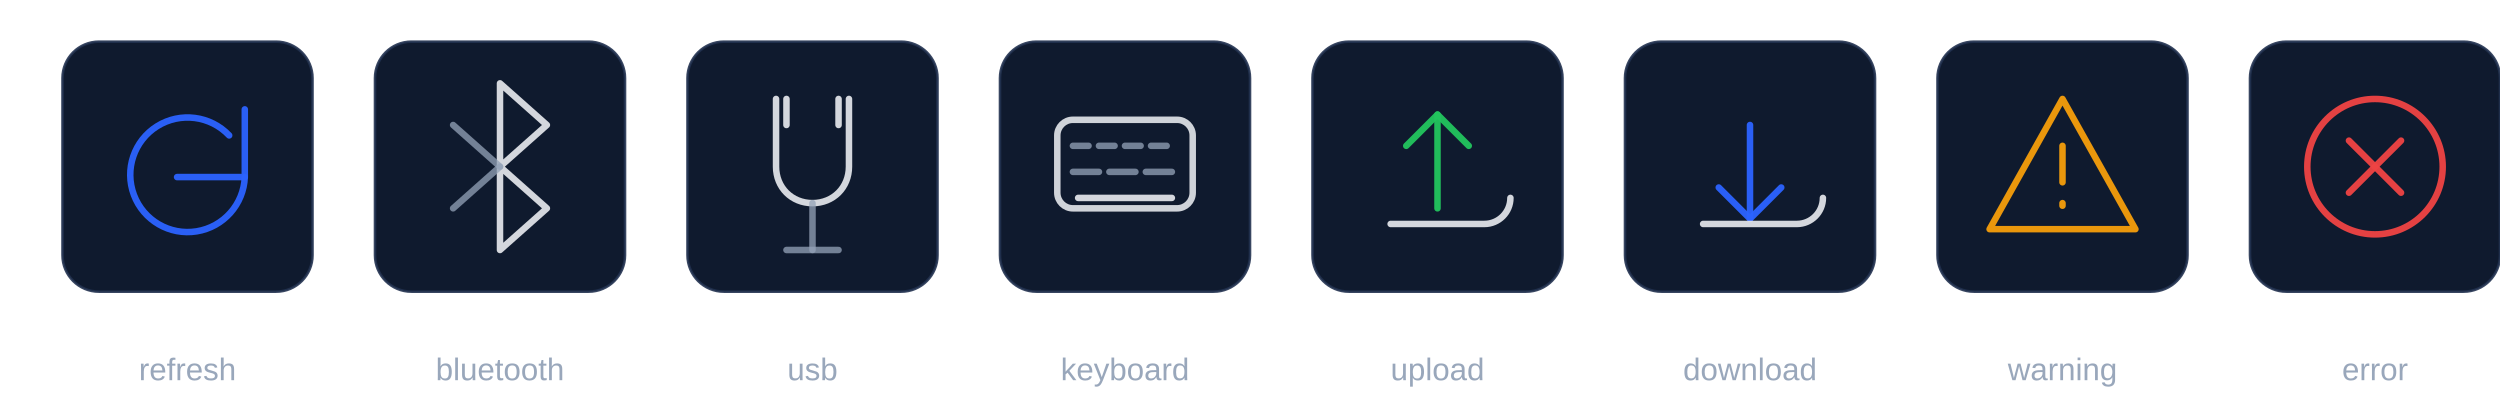
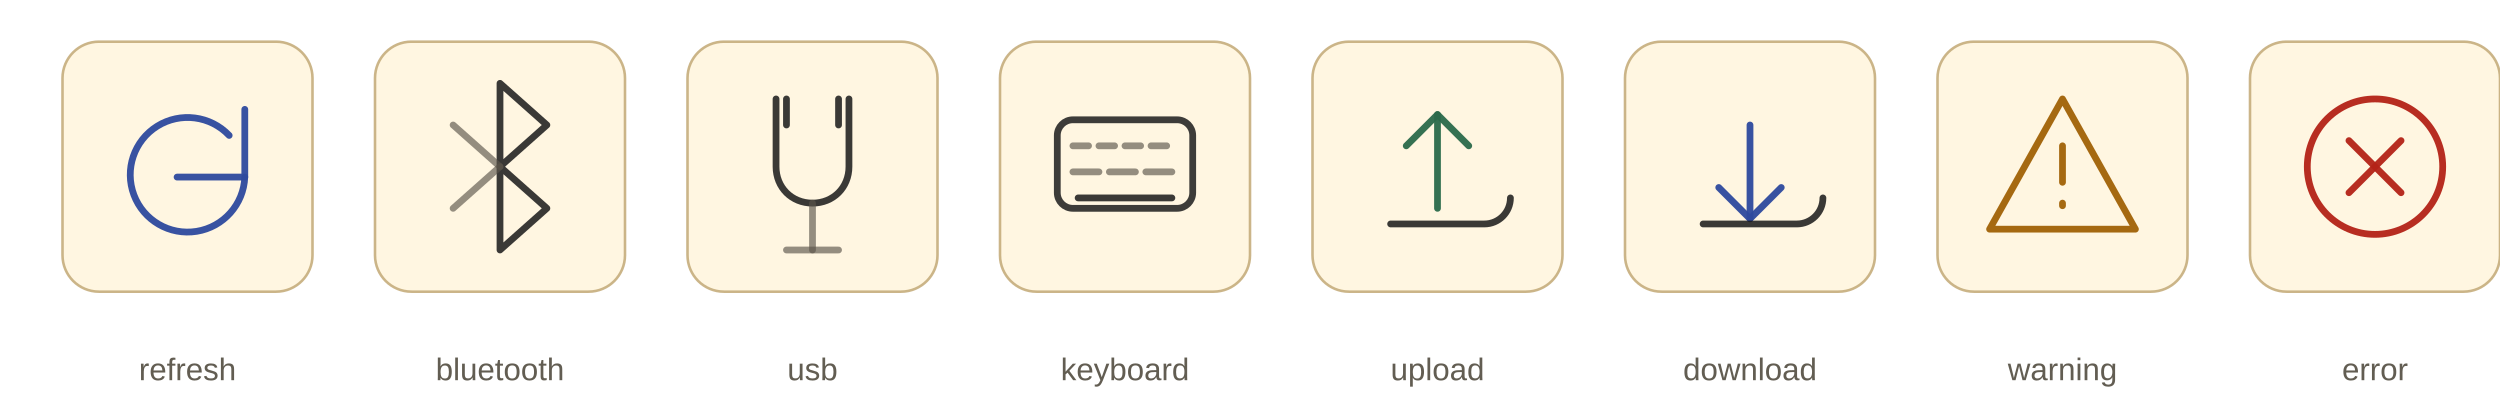
<svg xmlns="http://www.w3.org/2000/svg" width="960" height="160" viewBox="0 0 960 160" role="img" aria-label="Themed UI icons">
  <defs>
    <style>
-       .s { stroke: #e5e7eb; stroke-opacity: 0.92; stroke-width: 2.5; stroke-linecap: round; stroke-linejoin: round; fill: none; }
-       .m { stroke: #94a3b8; stroke-opacity: 0.75; }
-       .a { stroke: #2b63ff; stroke-opacity: 0.95; }
-       .g { stroke: #22c55e; stroke-opacity: 0.95; }
-       .w { stroke: #f59e0b; stroke-opacity: 0.95; }
-       .d { stroke: #ef4444; stroke-opacity: 0.95; }
-       .t { fill: #94a3b8; fill-opacity: 0.95; font-family: Segoe UI, Arial, sans-serif; font-size: 12px; }
+       .s { stroke: #1b1b1b; stroke-opacity: 0.86; stroke-width: 2.6; stroke-linecap: round; stroke-linejoin: round; fill: none; }
+       .m { stroke: #5b554a; stroke-opacity: 0.65; }
+       .a { stroke: #2f4a9e; stroke-opacity: 0.95; }
+       .g { stroke: #2b6a4b; stroke-opacity: 0.95; }
+       .w { stroke: #a16207; stroke-opacity: 0.95; }
+       .d { stroke: #b42318; stroke-opacity: 0.95; }
+       .t { fill: #5b554a; fill-opacity: 0.95; font-family: Segoe UI, Arial, sans-serif; font-size: 12px; }
    </style>
  </defs>
  <g transform="translate(24,16)">
-     <rect x="0" y="0" width="96" height="96" rx="14" fill="#0f1a2e" stroke="#22314f" stroke-opacity="0.9" />
+     <rect x="0" y="0" width="96" height="96" rx="14" fill="#fff6e1" stroke="#c6ad7d" stroke-opacity="0.9" />
    <path class="s a" d="M64 36a22 22 0 1 0 6 16" />
    <path class="s a" d="M70 26v26h-26" />
    <text class="t" x="48" y="130" text-anchor="middle">refresh</text>
  </g>
  <g transform="translate(144,16)">
-     <rect x="0" y="0" width="96" height="96" rx="14" fill="#0f1a2e" stroke="#22314f" stroke-opacity="0.9" />
+     <rect x="0" y="0" width="96" height="96" rx="14" fill="#fff6e1" stroke="#c6ad7d" stroke-opacity="0.9" />
    <path class="s" d="M48 16v64l18-16-18-16 18-16-18-16z" />
    <path class="s m" d="M48 48 30 32" />
    <path class="s m" d="M48 48 30 64" />
    <text class="t" x="48" y="130" text-anchor="middle">bluetooth</text>
  </g>
  <g transform="translate(264,16)">
-     <rect x="0" y="0" width="96" height="96" rx="14" fill="#0f1a2e" stroke="#22314f" stroke-opacity="0.9" />
+     <rect x="0" y="0" width="96" height="96" rx="14" fill="#fff6e1" stroke="#c6ad7d" stroke-opacity="0.9" />
    <path class="s" d="M34 22v26c0 8 6 14 14 14h0c8 0 14-6 14-14V22" />
    <path class="s" d="M38 22v10" />
    <path class="s" d="M58 22v10" />
    <path class="s m" d="M48 62v18" />
    <path class="s m" d="M38 80h20" />
    <text class="t" x="48" y="130" text-anchor="middle">usb</text>
  </g>
  <g transform="translate(384,16)">
-     <rect x="0" y="0" width="96" height="96" rx="14" fill="#0f1a2e" stroke="#22314f" stroke-opacity="0.9" />
-     <rect x="22" y="30" width="52" height="34" rx="6" fill="none" stroke="#e5e7eb" stroke-opacity="0.9" stroke-width="2.5" />
+     <rect x="0" y="0" width="96" height="96" rx="14" fill="#fff6e1" stroke="#c6ad7d" stroke-opacity="0.9" />
+     <rect x="22" y="30" width="52" height="34" rx="6" fill="none" stroke="#1b1b1b" stroke-opacity="0.85" stroke-width="2.6" />
    <path class="s m" d="M28 40h6M38 40h6M48 40h6M58 40h6" />
    <path class="s m" d="M28 50h10M42 50h10M56 50h10" />
    <path class="s" d="M30 60h36" />
    <text class="t" x="48" y="130" text-anchor="middle">keyboard</text>
  </g>
  <g transform="translate(504,16)">
-     <rect x="0" y="0" width="96" height="96" rx="14" fill="#0f1a2e" stroke="#22314f" stroke-opacity="0.9" />
+     <rect x="0" y="0" width="96" height="96" rx="14" fill="#fff6e1" stroke="#c6ad7d" stroke-opacity="0.9" />
    <path class="s g" d="M48 64V28" />
    <path class="s g" d="M36 40l12-12 12 12" />
    <path class="s" d="M30 70h36a10 10 0 0 0 10-10v0" />
    <text class="t" x="48" y="130" text-anchor="middle">upload</text>
  </g>
  <g transform="translate(624,16)">
-     <rect x="0" y="0" width="96" height="96" rx="14" fill="#0f1a2e" stroke="#22314f" stroke-opacity="0.9" />
+     <rect x="0" y="0" width="96" height="96" rx="14" fill="#fff6e1" stroke="#c6ad7d" stroke-opacity="0.9" />
    <path class="s a" d="M48 32v36" />
    <path class="s a" d="M36 56l12 12 12-12" />
    <path class="s" d="M30 70h36a10 10 0 0 0 10-10v0" />
    <text class="t" x="48" y="130" text-anchor="middle">download</text>
  </g>
  <g transform="translate(744,16)">
-     <rect x="0" y="0" width="96" height="96" rx="14" fill="#0f1a2e" stroke="#22314f" stroke-opacity="0.9" />
+     <rect x="0" y="0" width="96" height="96" rx="14" fill="#fff6e1" stroke="#c6ad7d" stroke-opacity="0.9" />
    <path class="s w" d="M48 22 76 72H20z" />
    <path class="s w" d="M48 40v14" />
    <path class="s w" d="M48 62v1" />
    <text class="t" x="48" y="130" text-anchor="middle">warning</text>
  </g>
  <g transform="translate(864,16)">
-     <rect x="0" y="0" width="96" height="96" rx="14" fill="#0f1a2e" stroke="#22314f" stroke-opacity="0.9" />
+     <rect x="0" y="0" width="96" height="96" rx="14" fill="#fff6e1" stroke="#c6ad7d" stroke-opacity="0.9" />
    <circle cx="48" cy="48" r="26" class="s d" />
    <path class="s d" d="M38 38l20 20" />
    <path class="s d" d="M58 38l-20 20" />
    <text class="t" x="48" y="130" text-anchor="middle">error</text>
  </g>
</svg>
